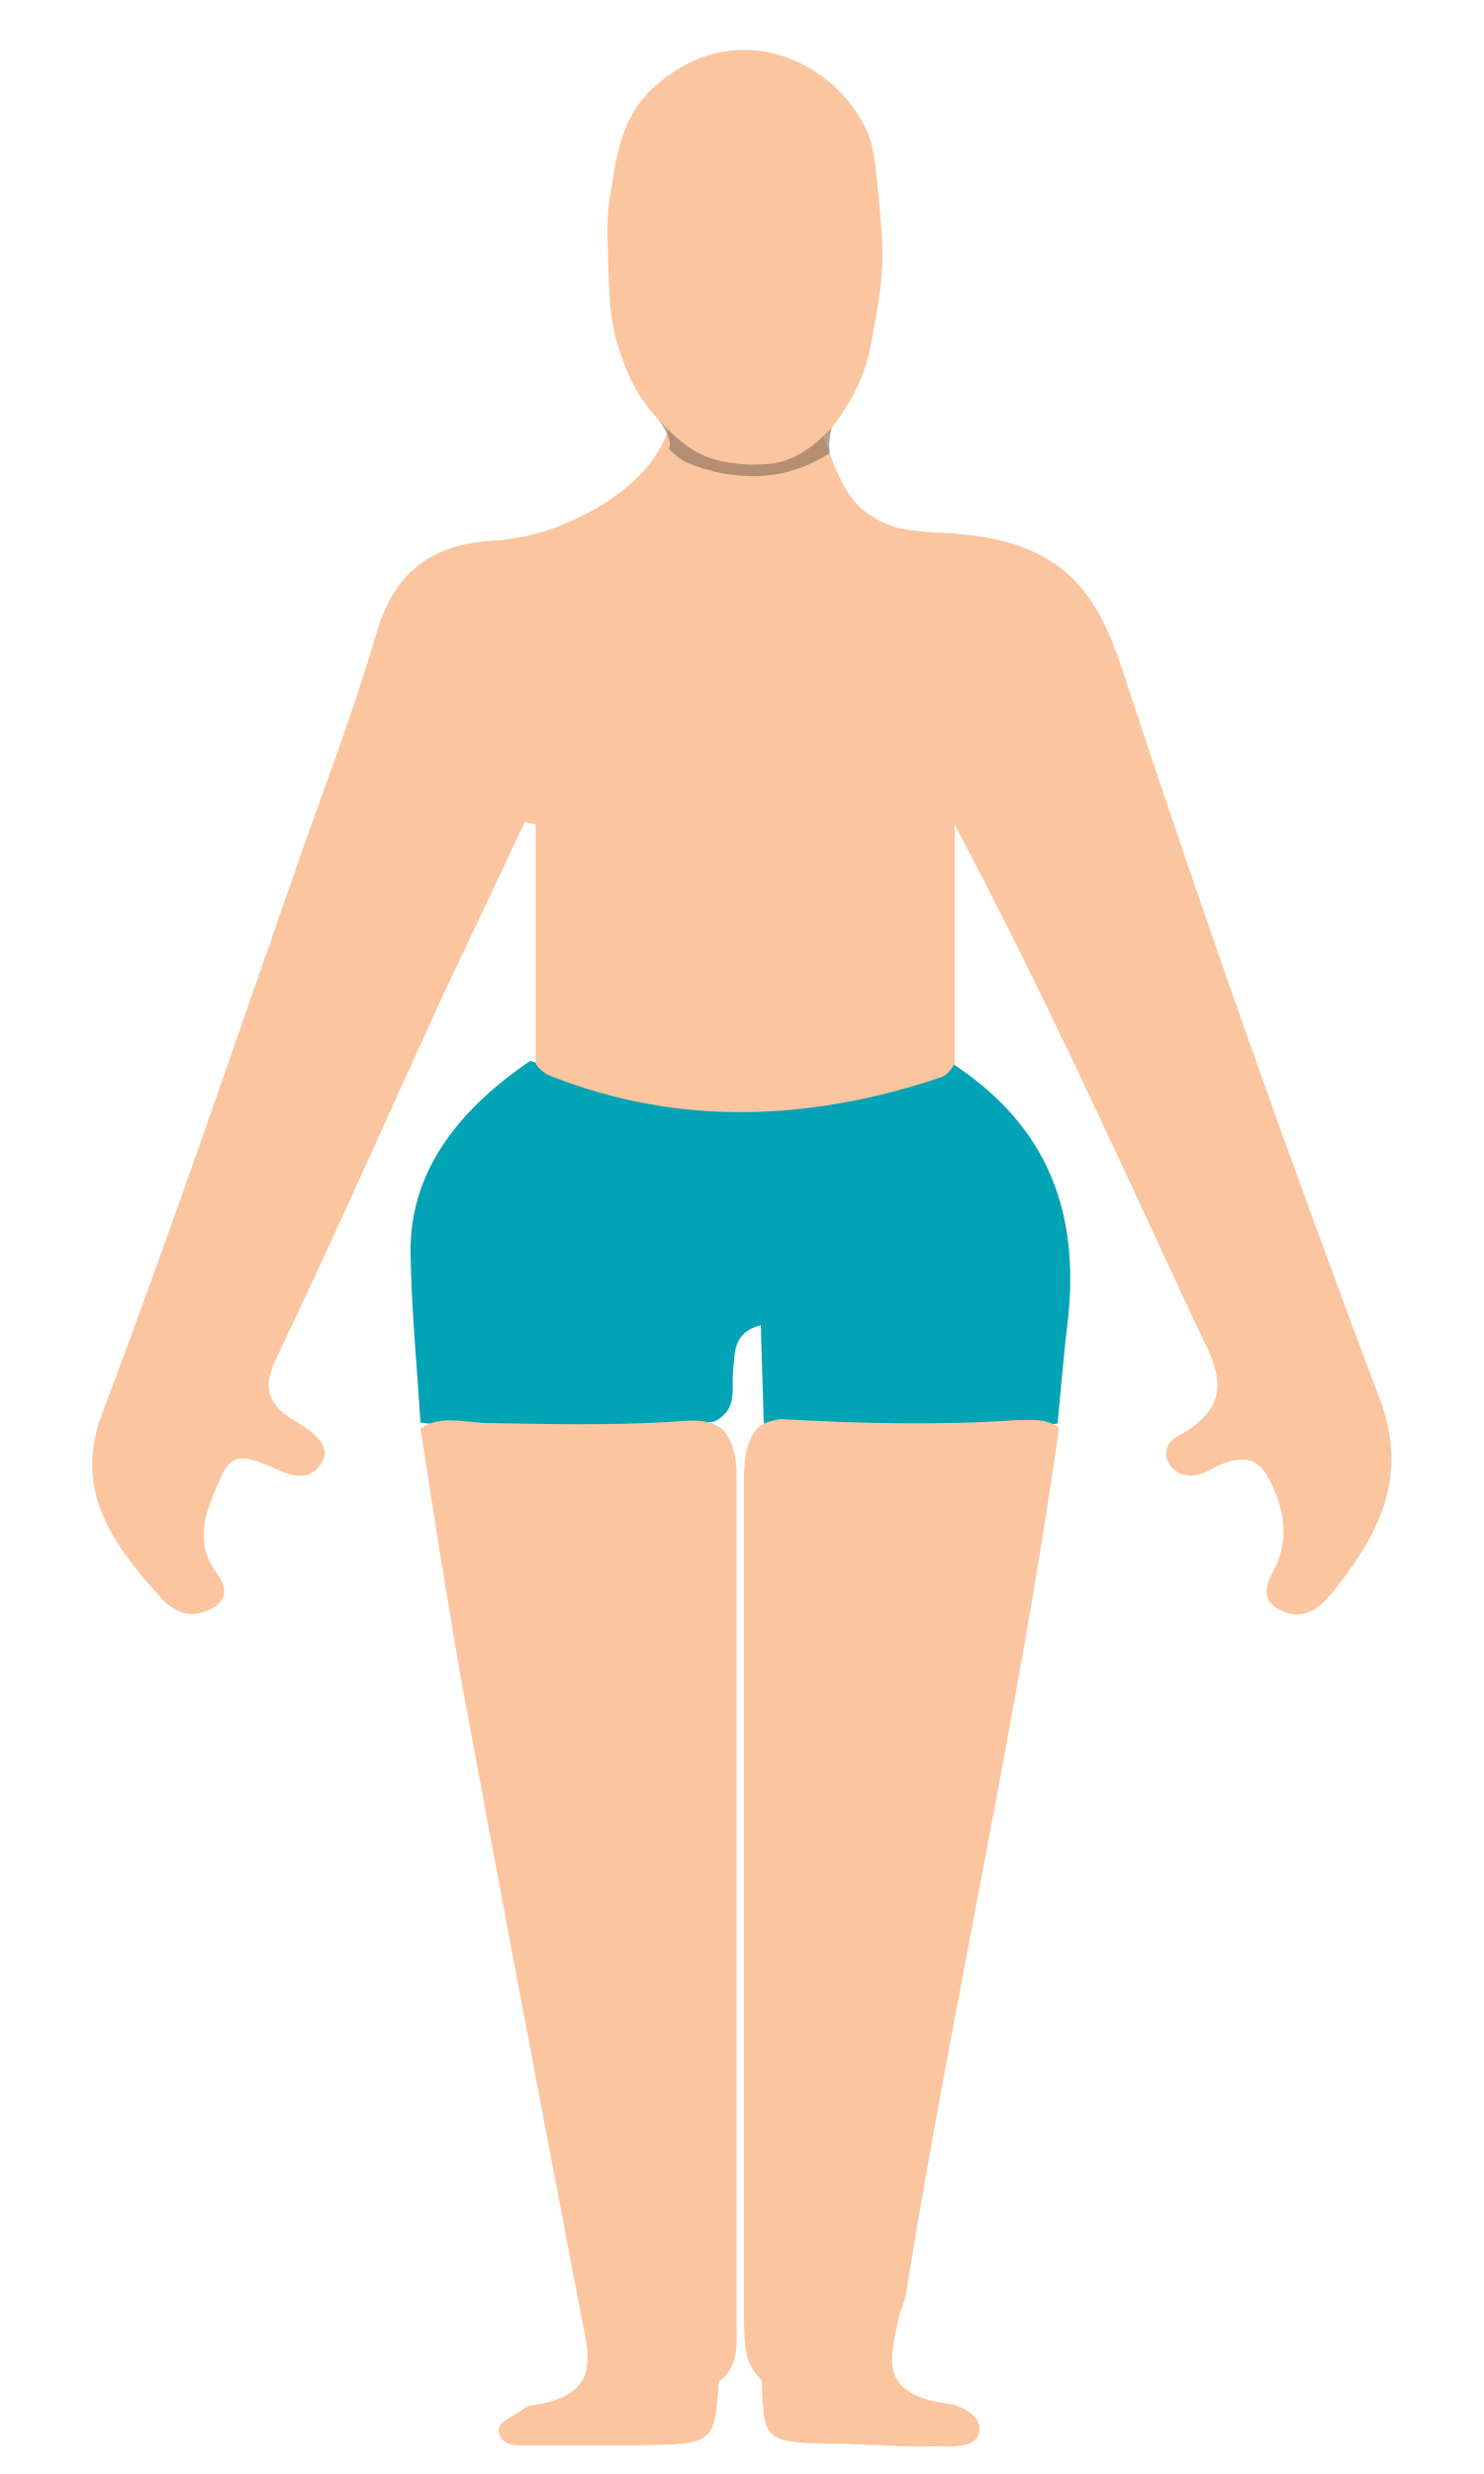
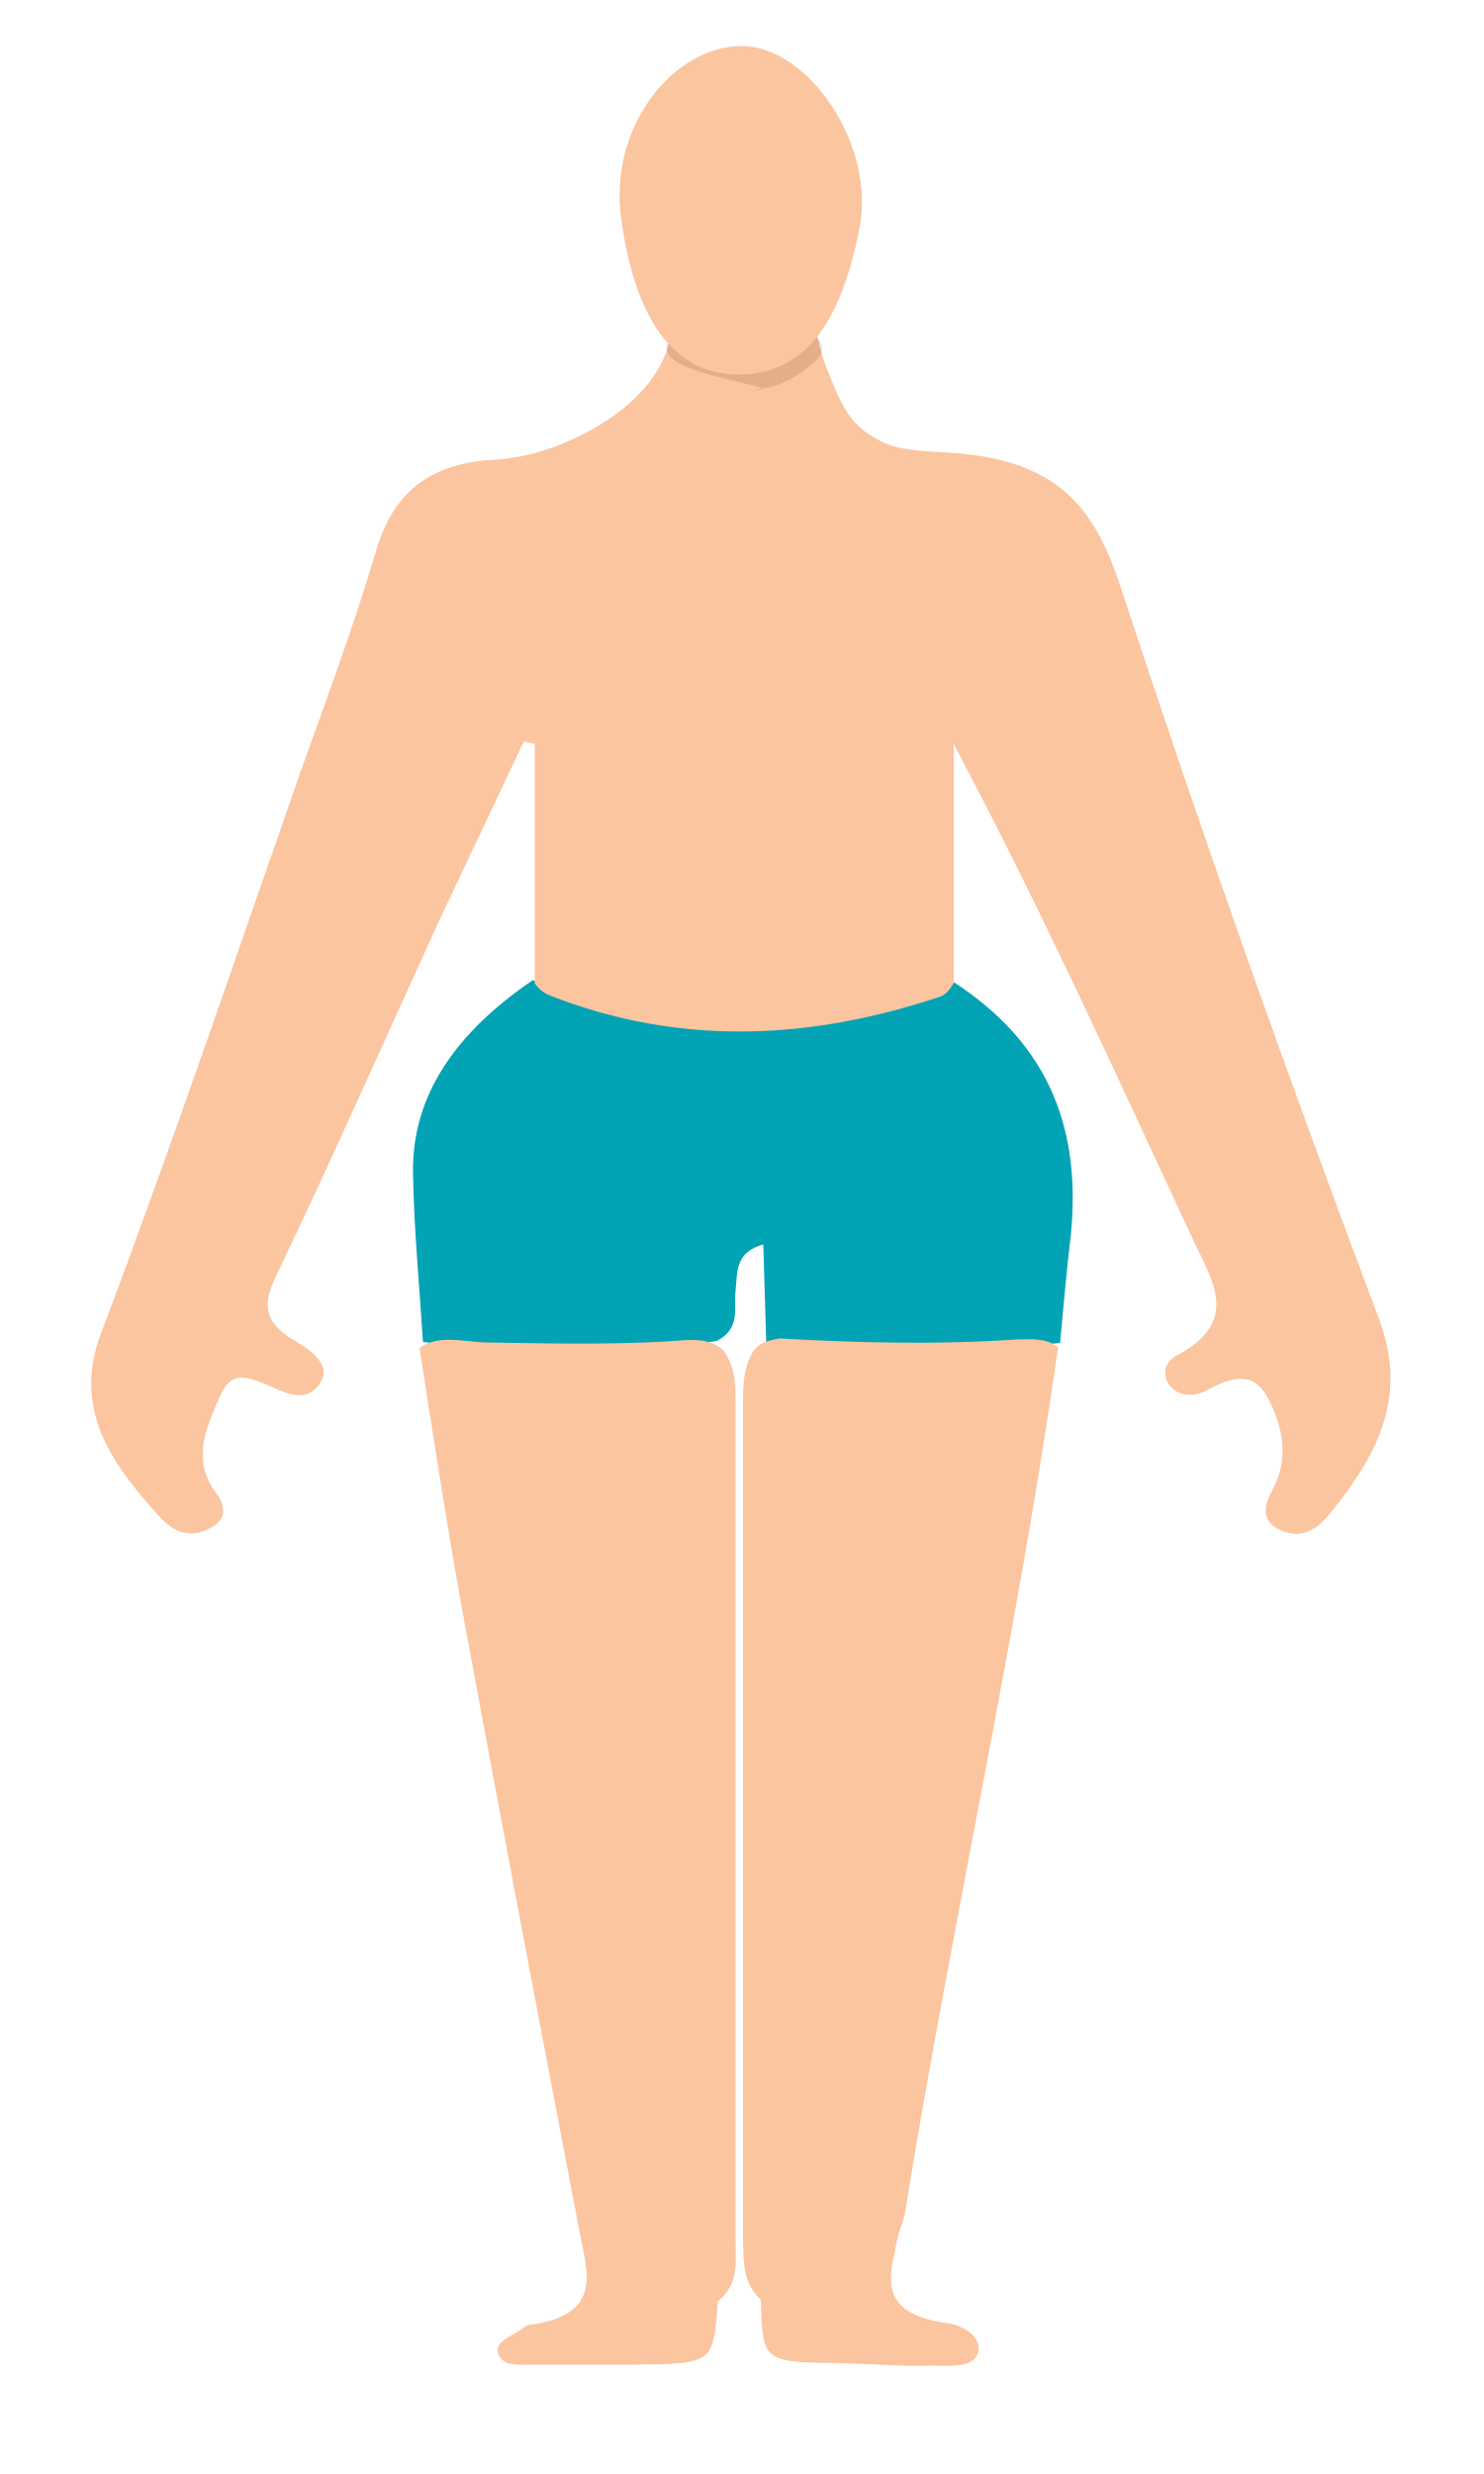
- <svg xmlns="http://www.w3.org/2000/svg" version="1.1" id="Layer_1" x="0px" y="0px" viewBox="0 0 300 500" style="enable-background:new 0 0 300 500;" xml:space="preserve">
+ <svg xmlns="http://www.w3.org/2000/svg" version="1.1" x="0px" y="0px" viewBox="0 0 300 500" style="enable-background:new 0 0 300 500;" xml:space="preserve">
  <style type="text/css">
	.st0{fill:#03A3B6;}
	.st1{fill:#FBC59F;}
- 	.st2{opacity:0.68;fill:#92745E;enable-background:new    ;}
- 	.st3{fill:#92745E;}
+ 	.st2{fill:#92745E;}
+ 	.st3{opacity:0.14;fill:#422200;enable-background:new    ;}
</style>
-   <path class="st0" d="M191.7,214.4c-28,9.3-56.2,9.5-84.5,0c-15,10.2-24.6,22.9-24.2,39.3c0.2,11.3,1.3,22.5,2,33.8  c19.7,2.7,39.7,3,59.4-0.2c4.9-2.5,3.4-6.6,3.8-10.2c0.4-3.6-0.2-7.7,5.6-9.3l0,0c0.2,6.6,0.4,13.2,0.6,19.9c1.3,0,2.7,0,3.8,0  c0-0.1,0-0.2,0.1-0.3c0.1,0.1,0.1,0.2,0.2,0.3c18.4,3.4,37,2.1,55.3,0c0.7-7.3,1.3-14.6,2.2-22C217.9,245.7,212.6,227.7,191.7,214.4  z" />
-   <g>
+   <g id="Layer_2">
    <g>
-       <path class="st1" d="M279.1,283.2c-18.6-49.3-36.1-98.7-52.4-148.4c-5.2-15.6-12.3-25.6-34.5-27c-9.2-0.5-11.7-0.9-15.5-3.2    c-4.7-2.7-6.5-6.7-8.7-12.2c-1.3-3-2.2-6-2.7-8.5c-0.2,0.2-0.7,0.2-0.9,0.4c-9.9,5.4-19.3,5.4-28.7,0c0,0.4-0.2,0.7-0.2,1.1    c-3.4,14-22.4,22.3-31.8,23.4c-0.4,0-1.6,0.4-3.4,0.4c-14.6,0.7-21.1,8-24.2,18.8c-4.3,14.6-9.6,28.8-14.8,43.3    C47.9,209.6,34.9,248,20.5,286.1c-5.6,15.1,2.2,26.1,12.3,37.1c2.5,2.5,5.4,4.1,9.6,2.1c3.8-1.8,3.4-4.6,1.6-7.1    c-5.2-6.9-2.2-13.1,0.7-19.8c1.8-3.9,3.8-4.5,8.3-2.7c3.8,1.4,8.5,4.8,11.7,0.4c2.9-3.8-1.6-6.9-5.2-9c-6.3-3.8-6.1-7.6-3.4-13.1    c11.2-23.4,21.7-47.2,32.5-70.8c5.8-12.4,11.7-24.7,17.5-37.1c0.7,0.2,1.3,0.4,2.2,0.5V215c0.7,1.1,1.8,2,3.1,2.5    c26.2,10.3,52.7,9,78.9,0.2c1.3-0.5,2-1.6,2.7-2.7v-48.3c17.7,33.3,32.9,66.9,48.4,100.2c4,8.5,9.6,16.5-3.4,23.4    c-2.5,1.3-3.1,4.3-0.9,6.5c2,2,5.2,1.6,7.2,0.4c9.2-5,11.4-0.9,13.9,5.4c1.8,5.2,1.8,9.9-0.7,14.7c-1.8,3.2-2.7,6.7,2.2,8.5    c4.3,1.6,7.2-1.1,9.2-3.4C278.4,310.7,284.9,299,279.1,283.2z" />
-       <path class="st1" d="M148.9,300.6c0-3.8,0.2-7.8-2.5-11.4c-3.1-2.9-7.4-2-11.4-1.8c-12.3,0.7-24.6,0.4-37,0.2    c-4.5-0.2-9-1.6-13,1.1c2.7,17.4,5.4,34.9,8.5,52.2c7.8,42.4,15.9,84.8,24,127.2c1.6,8,4.3,16.2-10.5,18.1    c-0.7,0.2-1.1,0.7-1.8,1.1c-1.8,1.3-4.9,2.1-4.3,4.6c0.9,2.7,4,2.3,6.5,2.3c6.9,0,14.1,0,21.1,0c15.9-0.2,15.9-0.2,16.8-12.8    c4.3-3.4,3.6-7.8,3.6-11.9C148.9,413.3,148.9,357,148.9,300.6z" />
-       <path class="st1" d="M183.2,463.2c9.4-58.2,22.6-116.2,30.9-174.6c-2.5-2-5.4-1.6-8.3-1.6c-16.1,1.1-32,0.7-48-0.2    c-2.2,0.4-4.3,0.9-5.4,2.7c-2,3.4-2,7.1-2,10.6c0,56.4,0,112.8,0,169.1c0.2,4.1-0.2,8.3,3.6,11.9c0.4,12.8,0.4,12.6,16.8,12.8    c6.1,0.2,12.1,0.7,17.9,0.5c3.1,0,7.8,0.5,9-2.1c1.6-3.6-3.1-6.2-6.1-6.5c-14.6-2-11.4-9.9-9.9-17.4    C182.1,466.6,183,465,183.2,463.2z" />
+       <path class="st0" d="M192.2,198.1c-28,9.3-56.2,9.5-84.5,0c-15,10.2-24.6,22.9-24.2,39.3c0.2,11.3,1.3,22.5,2,33.8    c19.7,2.7,39.7,3,59.4-0.2c4.9-2.5,3.4-6.6,3.8-10.2c0.4-3.6-0.2-7.7,5.6-9.3l0,0c0.2,6.6,0.4,13.2,0.6,19.9c1.3,0,2.7,0,3.8,0    c0-0.1,0-0.2,0.1-0.3c0.1,0.1,0.1,0.2,0.2,0.3c18.4,3.4,37,2.1,55.3,0c0.7-7.3,1.3-14.6,2.2-22    C218.4,229.4,213.1,211.4,192.2,198.1z" />
+       <g>
+         <g>
+           <path class="st1" d="M278.9,266.9c-18.6-49.3-36.1-98.7-52.4-148.4c-5.2-15.6-12.3-25.6-34.5-27c-9.2-0.5-11.7-0.9-15.5-3.2      c-4.7-2.7-6.5-6.7-8.7-12.2c-1.3-3-2.2-6-2.7-8.5c-0.2,0.2-0.7,0.2-0.9,0.4c-9.9,5.4-19.3,5.4-28.7,0c0,0.4-0.2,0.7-0.2,1.1      c-3.4,14-22.4,22.3-31.8,23.4c-0.4,0-1.6,0.4-3.4,0.4c-14.6,0.7-21.1,8-24.2,18.8c-4.3,14.6-9.6,28.8-14.8,43.3      c-13.4,38.3-26.4,76.7-40.8,114.8c-5.6,15.1,2.2,26.1,12.3,37.1c2.5,2.5,5.4,4.1,9.6,2.1c3.8-1.8,3.4-4.6,1.6-7.1      c-5.2-6.9-2.2-13.1,0.7-19.8c1.8-3.9,3.8-4.5,8.3-2.7c3.8,1.4,8.5,4.8,11.7,0.4c2.9-3.8-1.6-6.9-5.2-9      c-6.3-3.8-6.1-7.6-3.4-13.1c11.2-23.4,21.7-47.2,32.5-70.8c5.8-12.4,11.7-24.7,17.5-37.1c0.7,0.2,1.3,0.4,2.2,0.5v48.4      c0.7,1.1,1.8,2,3.1,2.5c26.2,10.3,52.7,9,78.9,0.2c1.3-0.5,2-1.6,2.7-2.7v-48.3c17.7,33.3,32.9,66.9,48.4,100.2      c4,8.5,9.6,16.5-3.4,23.4c-2.5,1.3-3.1,4.3-0.9,6.5c2,2,5.2,1.6,7.2,0.4c9.2-5,11.4-0.9,13.9,5.4c1.8,5.2,1.8,9.9-0.7,14.7      c-1.8,3.2-2.7,6.7,2.2,8.5c4.3,1.6,7.2-1.1,9.2-3.4C278.2,294.4,284.7,282.7,278.9,266.9z" />
+           <path class="st1" d="M148.7,284.3c0-3.8,0.2-7.8-2.5-11.4c-3.1-2.9-7.4-2-11.4-1.8c-12.3,0.7-24.6,0.4-37,0.2      c-4.5-0.2-9-1.6-13,1.1c2.7,17.4,5.4,34.9,8.5,52.2c7.8,42.4,15.9,84.8,24,127.2c1.6,8,4.3,16.2-10.5,18.1      c-0.7,0.2-1.1,0.7-1.8,1.1c-1.8,1.3-4.9,2.1-4.3,4.6c0.9,2.7,4,2.3,6.5,2.3c6.9,0,14.1,0,21.1,0c15.9-0.2,15.9-0.2,16.8-12.8      c4.3-3.4,3.6-7.8,3.6-11.9C148.7,397,148.7,340.7,148.7,284.3z" />
+           <path class="st1" d="M183,446.9c9.4-58.2,22.6-116.2,30.9-174.6c-2.5-2-5.4-1.6-8.3-1.6c-16.1,1.1-32,0.7-48-0.2      c-2.2,0.4-4.3,0.9-5.4,2.7c-2,3.4-2,7.1-2,10.6c0,56.4,0,112.8,0,169.1c0.2,4.1-0.2,8.3,3.6,11.9c0.4,12.8,0.4,12.6,16.8,12.8      c6.1,0.2,12.1,0.7,17.9,0.5c3.1,0,7.8,0.5,9-2.1c1.6-3.6-3.1-6.2-6.1-6.5c-14.6-2-11.4-9.9-9.9-17.4      C181.9,450.3,182.8,448.7,183,446.9z" />
+         </g>
+       </g>
+       <path class="st2" d="M171.6,69.7" />
    </g>
  </g>
-   <g>
-     <g>
-       <path class="st1" d="M177.8,41.6c0.4,4.8,0.6,7.3,0.6,10.5c-0.1,4.9-0.8,8.9-1.3,11.8c-0.5,2.8-1.4,6.5-3.6,10.7    c-1.5,2.9-3.2,5.3-4.7,7.1c-1.4,1.5-6,6.3-12,7.1c-0.9,0.1-2.7,0.2-4.6,0.2c0,0-3.6-0.1-6.8-1c-5.5-1.5-9.3-5.8-11.3-7.9    c-5.4-5.6-7.2-11.5-8.5-15.5c-1.5-5-1.6-9.2-1.9-17.4c-0.2-6.7-0.2-10,0.8-14.5c0.9-4.1,2-8.6,5.6-12.9c0.8-1,8.6-10,20.9-9.7    c8,0.2,13.6,4.1,15.7,5.7c1,0.8,6.4,4.9,9.1,12C176.6,30.1,177.1,33.9,177.8,41.6z" />
-       <path class="st2" d="M167.7,90.8c0,0.3,0,0.5,0,0.8c-2.5,1.6-6.5,3.7-11.8,4.4c-1.8,0.2-3.4,0.3-4.8,0.2c0,0-3.8-0.1-7.1-1    c-5.8-1.5-6.6-2.4-8.8-4.5c-0.2-0.2,0.2,0.2,0,0c0.3-0.8,0.8-2-2.6-6.7c0.3-1,0.6-2.4,0.6-4.1c2.1,1.3,8.8,5.1,18.3,4.8    c9.3-0.3,15.6-4.5,17.5-5.9C169.4,81.9,167.2,88.9,167.7,90.8z" />
-     </g>
-     <path class="st1" d="M176.9,46.6c0.4,4.8,0.6,7.3,0.6,10.5c-0.1,4.9-0.8,8.9-1.3,11.8c-0.5,2.8-1.4,6.5-3.6,10.7   c-1.5,2.9-3.2,5.3-4.7,7.1c-0.2,0.2-0.5,0.6-0.9,0.9c-2,2-6,5.5-11,6.1c-0.9,0.1-2.7,0.2-4.6,0.2c0,0-3.6-0.1-6.8-1   c-5.5-1.5-9.3-5.8-11.3-7.9c-5.4-5.6-7.2-11.5-8.5-15.5c-1.5-5-1.6-9.2-1.9-17.4c-0.2-6.7-0.2-10,0.8-14.5c0.9-4.1,2-8.6,5.6-12.9   c0.8-1,8.6-10,20.9-9.7c8,0.2,13.6,4.1,15.7,5.7c1,0.8,6.4,4.9,9.1,12C175.8,35.1,176.1,38.9,176.9,46.6z" />
+   <g id="Layer_1">
+     <path class="st3" d="M134.9,69.3c-0.3,1-0.1,2,0.5,2.7c0.1,0.1,0.2,0.2,0.3,0.3c4.5,4.4,27.5,6.6,14.5,6.6c6.1,0,11.2-2.3,15.3-6.7   c0.6-0.6,0.9-1.6,0.6-2.4c0,0,0,0,0,0l0,0c-0.2-1.2-1.1-2-2-2l-27-0.3C136,67.5,135.2,68.2,134.9,69.3L134.9,69.3z" />
+     <path class="st1" d="M173.7,46.4c-3.8,19.1-11.1,29.3-24.5,29.3s-20.9-11.9-23.6-31.3c-2.7-19.2,10.9-35.1,24.3-35.1   S177.2,29.2,173.7,46.4z" />
  </g>
-   <path class="st3" d="M171.8,86" />
+   <g id="Layer_3">
+ </g>
</svg>
